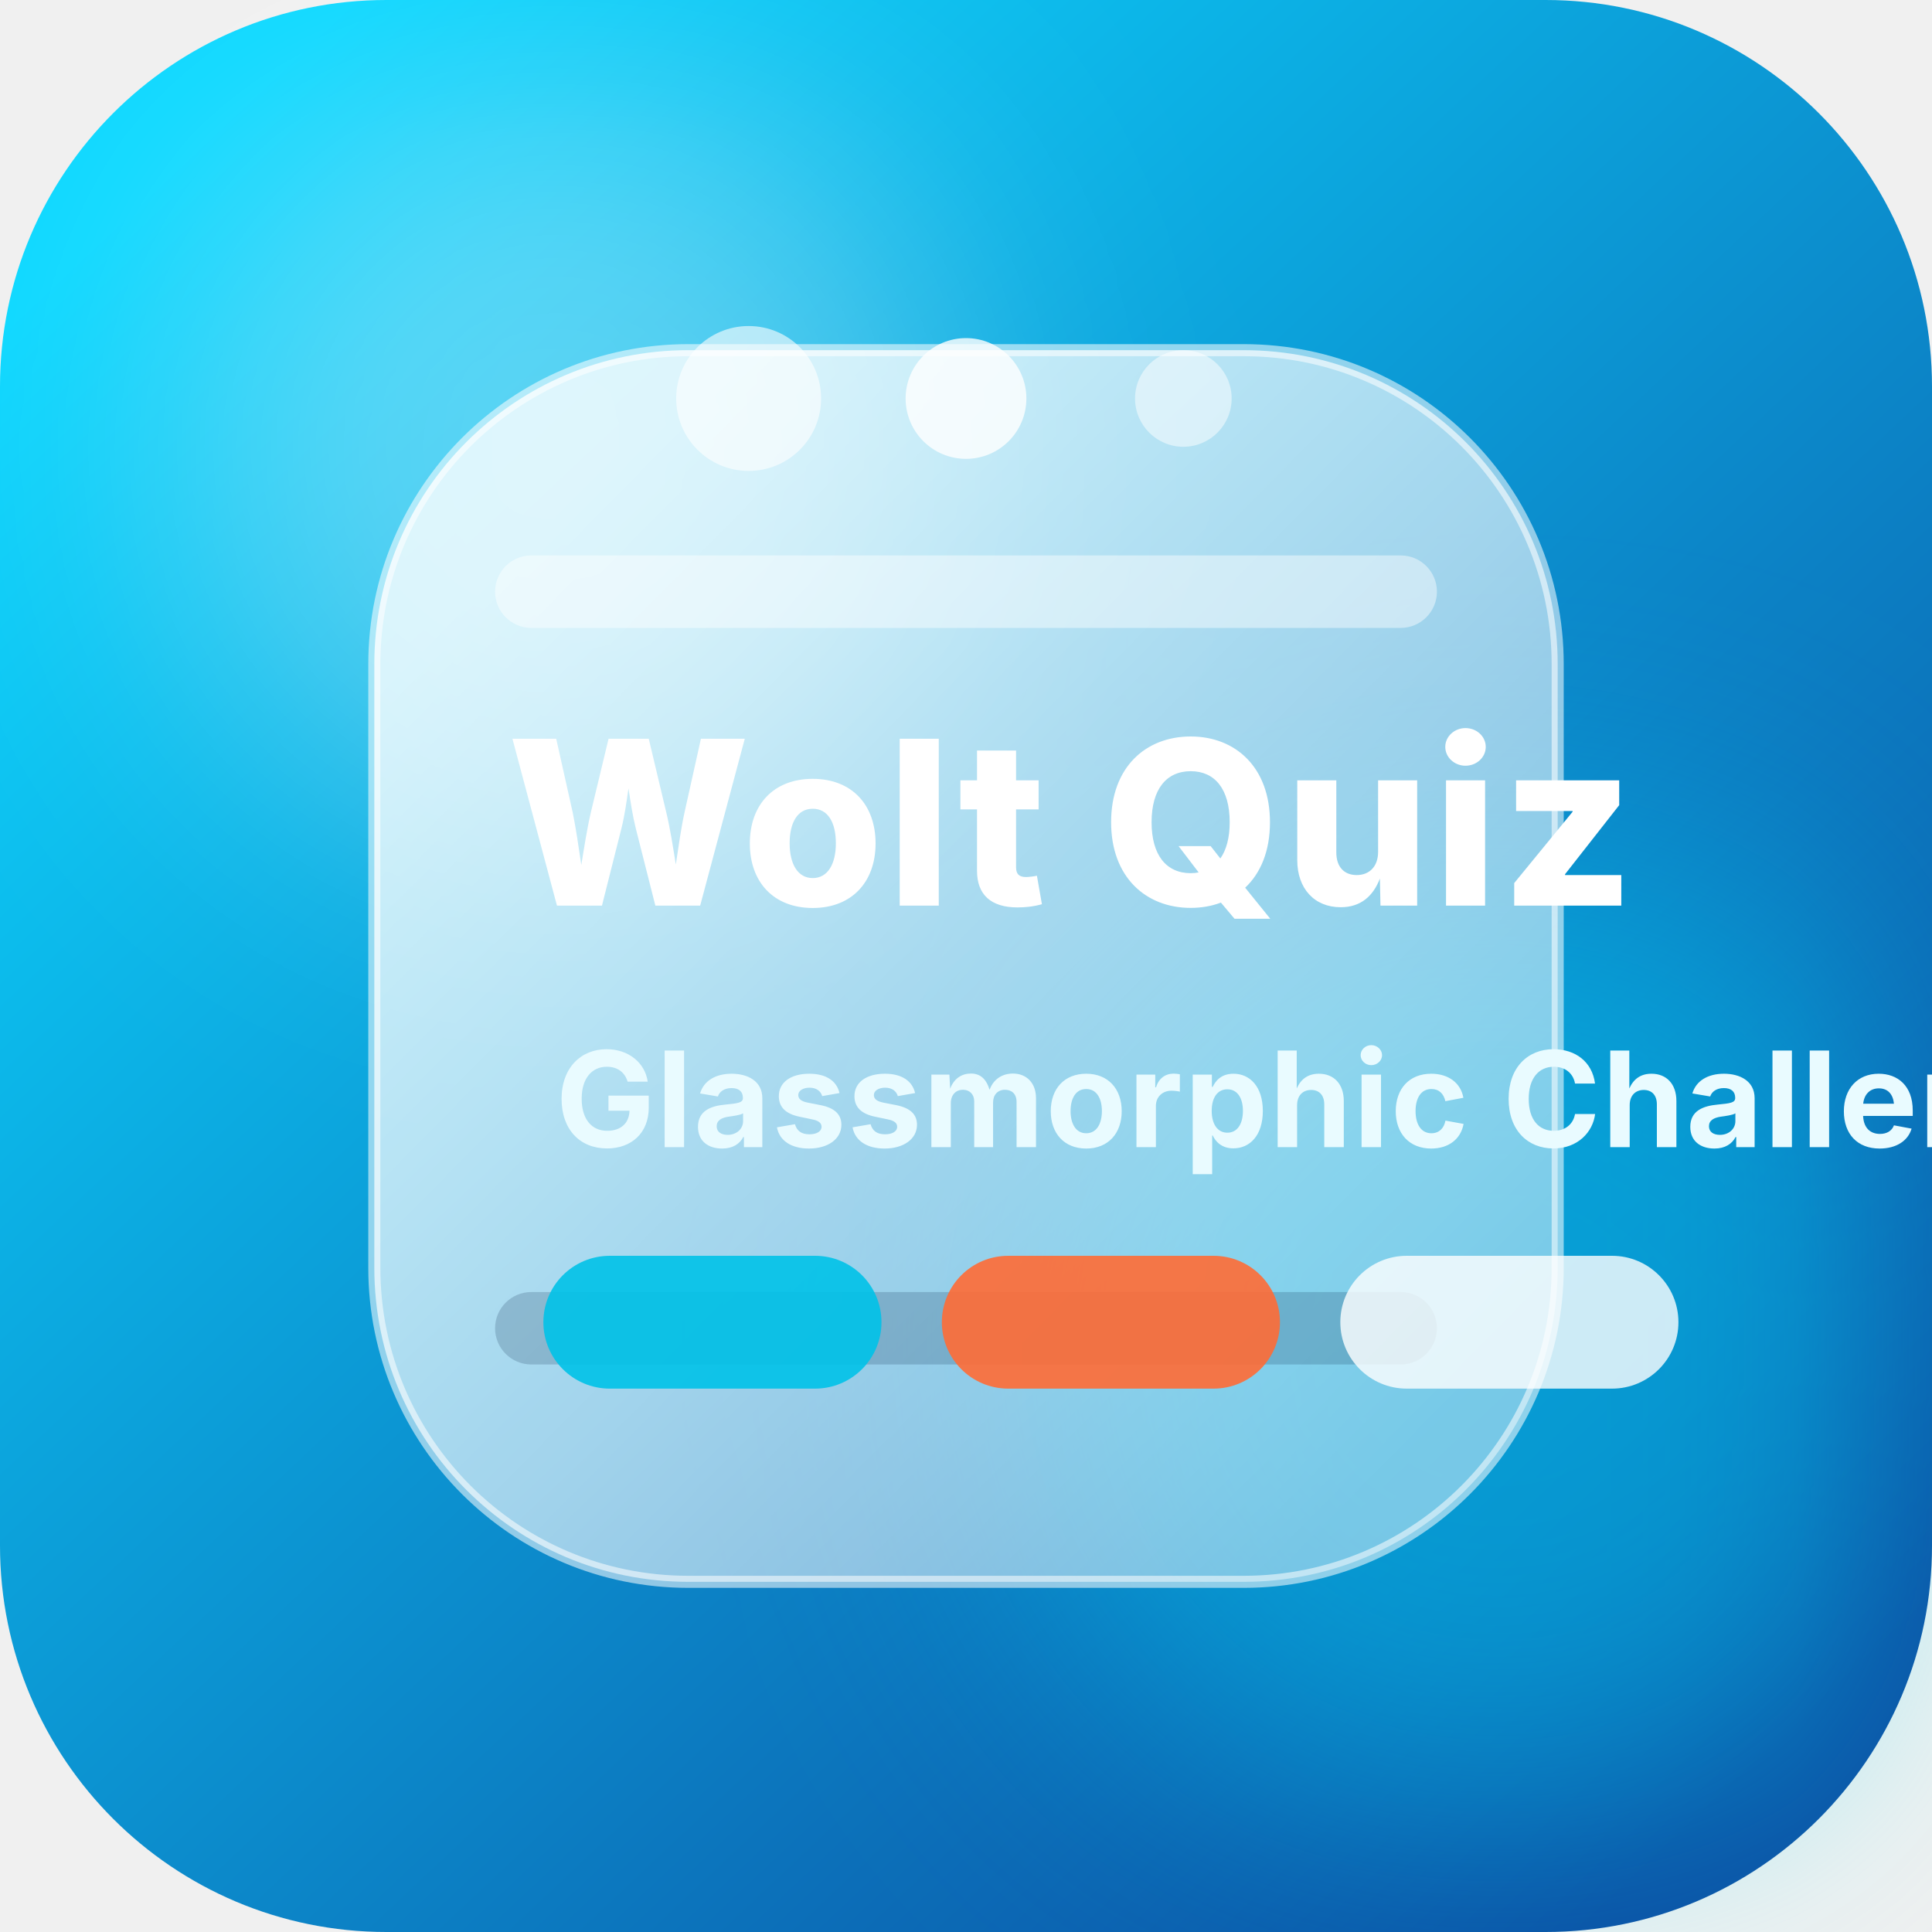
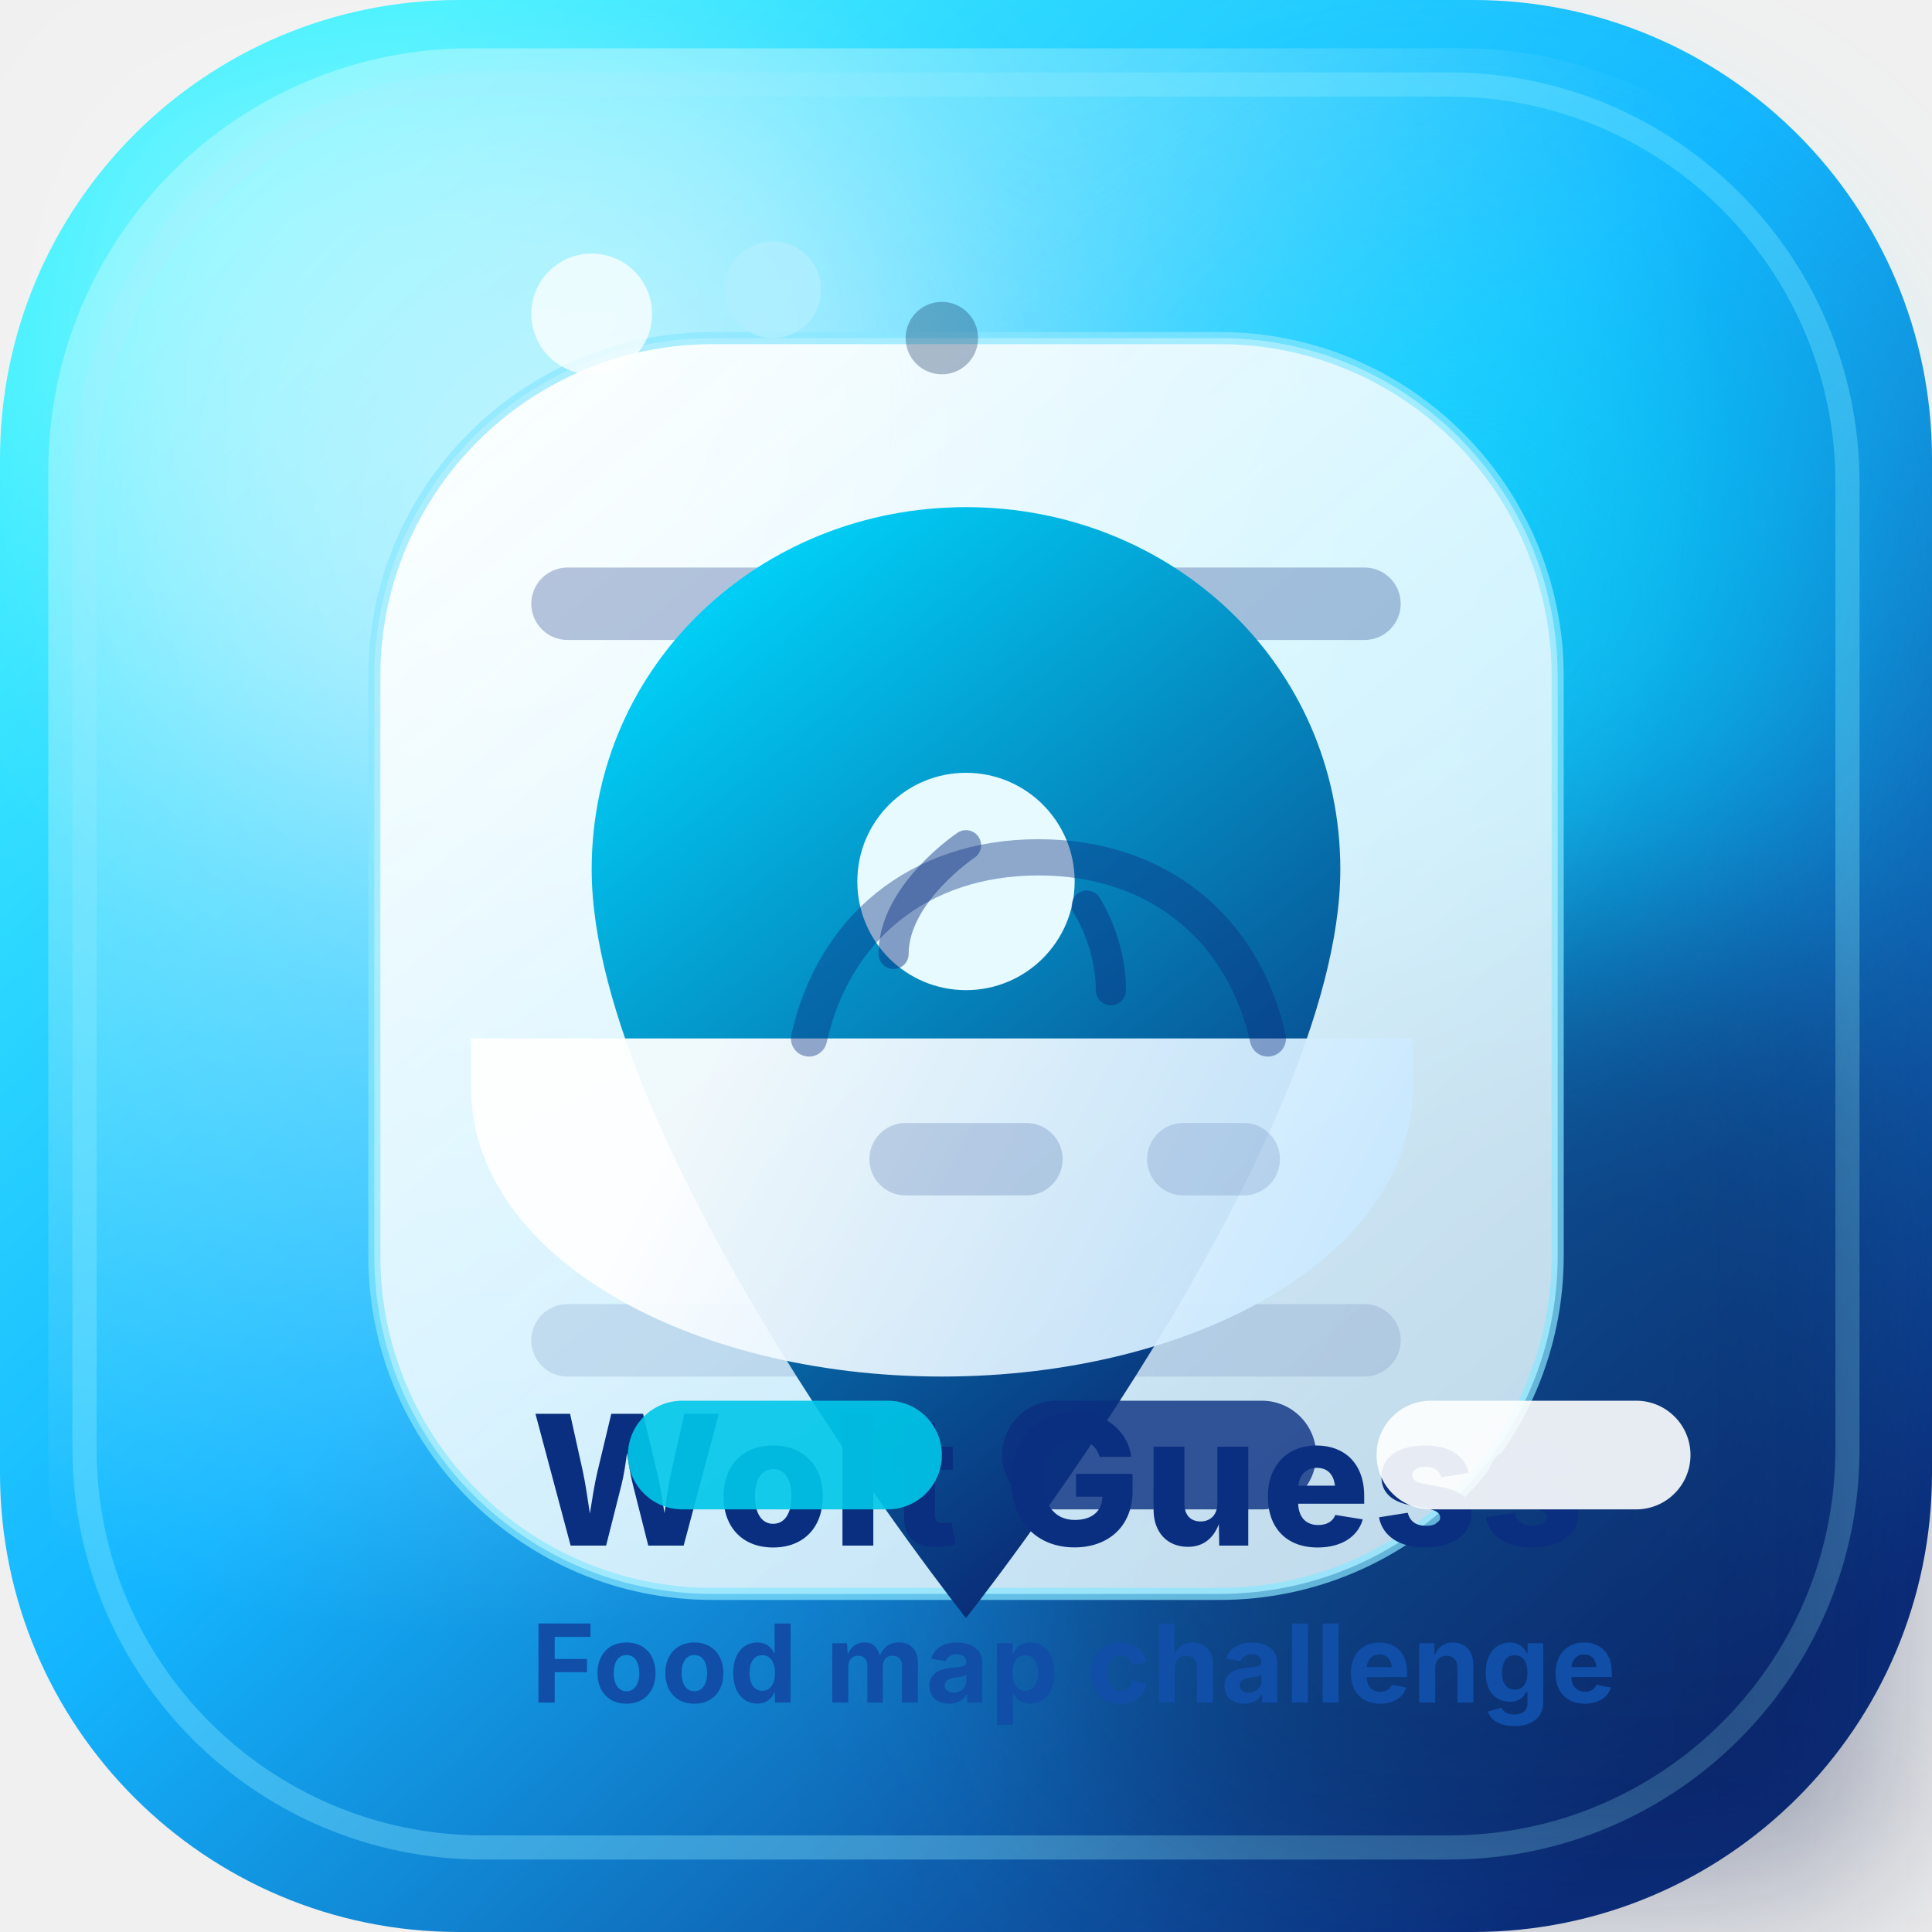
<svg xmlns="http://www.w3.org/2000/svg" width="320" height="320" viewBox="0 0 320 320" fill="none">
  <defs>
-     <linearGradient id="bg" x1="32" y1="24" x2="288" y2="296" gradientUnits="userSpaceOnUse">
-       <stop stop-color="#0CD8FF" />
-       <stop offset="1" stop-color="#0C4DA2" />
+     <linearGradient id="bg" x1="42" y1="30" x2="284" y2="292" gradientUnits="userSpaceOnUse">
+       <stop stop-color="#3CF0FF" />
+       <stop offset="0.45" stop-color="#14B5FF" />
+       <stop offset="1" stop-color="#0B2E80" />
    </linearGradient>
-     <linearGradient id="glass" x1="90" y1="86" x2="240" y2="234" gradientUnits="userSpaceOnUse">
-       <stop stop-color="#FFFFFF" stop-opacity="0.8" />
-       <stop offset="1" stop-color="#FFFFFF" stop-opacity="0.45" />
+     <radialGradient id="halo" cx="0" cy="0" r="1" gradientUnits="userSpaceOnUse" gradientTransform="translate(96 82) rotate(45) scale(180 200)">
+       <stop stop-color="#FFFFFF" stop-opacity="0.55" />
+       <stop offset="1" stop-color="#FFFFFF" stop-opacity="0" />
+     </radialGradient>
+     <linearGradient id="panel" x1="84" y1="72" x2="240" y2="260" gradientUnits="userSpaceOnUse">
+       <stop stop-color="#FFFFFF" stop-opacity="0.92" />
+       <stop offset="1" stop-color="#DFF6FF" stop-opacity="0.85" />
    </linearGradient>
-     <filter id="blur" x="-40" y="-40" width="400" height="400" filterUnits="userSpaceOnUse" color-interpolation-filters="sRGB">
-       <feGaussianBlur stdDeviation="24" result="blur" />
+     <linearGradient id="pin" x1="112" y1="94" x2="220" y2="228" gradientUnits="userSpaceOnUse">
+       <stop stop-color="#00DAFF" />
+       <stop offset="1" stop-color="#0A2B76" />
+     </linearGradient>
+     <linearGradient id="bowl" x1="120" y1="176" x2="220" y2="228" gradientUnits="userSpaceOnUse">
+       <stop stop-color="#FFFFFF" stop-opacity="0.94" />
+       <stop offset="1" stop-color="#C7E8FF" stop-opacity="0.94" />
+     </linearGradient>
+     <filter id="shadow" x="-40" y="-40" width="400" height="400" color-interpolation-filters="sRGB" filterUnits="userSpaceOnUse">
+       <feGaussianBlur stdDeviation="22" result="blur" />
    </filter>
  </defs>
-   <rect x="0" y="0" width="320" height="320" rx="64" fill="url(#bg)" />
-   <g filter="url(#blur)">
-     <circle cx="92" cy="74" r="64" fill="#FFFFFF" fill-opacity="0.32" />
-     <circle cx="248" cy="222" r="82" fill="#00E2FF" fill-opacity="0.42" />
+   <rect width="320" height="320" rx="76" fill="url(#bg)" />
+   <rect x="8" y="8" width="304" height="304" rx="70" fill="url(#halo)" />
+   <rect x="14" y="14" width="292" height="292" rx="66" stroke="#8CEBFF" stroke-opacity="0.35" stroke-width="4" />
+   <g filter="url(#shadow)">
+     <circle cx="76" cy="62" r="70" fill="#FFFFFF" fill-opacity="0.32" />
+     <circle cx="260" cy="246" r="90" fill="#0B1C4A" fill-opacity="0.42" />
+     <circle cx="240" cy="96" r="60" fill="#00E2FF" fill-opacity="0.52" />
  </g>
-   <rect x="62" y="58" width="196" height="204" rx="52" fill="url(#glass)" stroke="#FFFFFF" stroke-opacity="0.55" stroke-width="2" />
-   <rect x="82" y="92" width="156" height="12" rx="6" fill="#FFFFFF" fill-opacity="0.45" />
-   <rect x="82" y="214" width="156" height="12" rx="6" fill="#001F3F" fill-opacity="0.18" />
-   <g fill="#FFFFFF">
-     <circle cx="124" cy="66" r="12" fill-opacity="0.6" />
-     <circle cx="160" cy="66" r="10" fill-opacity="0.8" />
-     <circle cx="196" cy="66" r="8" fill-opacity="0.5" />
+   <rect x="62" y="56" width="196" height="208" rx="56" fill="url(#panel)" stroke="#8AE7FF" stroke-opacity="0.7" stroke-width="2" />
+   <rect x="88" y="94" width="144" height="12" rx="6" fill="#0A2E80" fill-opacity="0.28" />
+   <rect x="88" y="216" width="144" height="12" rx="6" fill="#0A2E80" fill-opacity="0.12" />
+   <g transform="translate(0 -4)">
+     <path d="M160 88c-34 0-62 26-62 60 0 46 62 124 62 124s62-78 62-124c0-34-28-60-62-60z" fill="url(#pin)" />
+     <circle cx="160" cy="150" r="18" fill="#E6FAFF" />
+     <path d="M126 176h108v8c0 28-36 48-78 48s-78-20-78-48v-8h48z" fill="url(#bowl)" />
+     <path d="M134 176c4-18 18-30 38-30s34 12 38 30" stroke="#0A2E80" stroke-width="6" stroke-linecap="round" stroke-opacity="0.4" />
+     <path d="M148 162c0-10 12-18 12-18" stroke="#0A2E80" stroke-width="5" stroke-linecap="round" stroke-opacity="0.45" />
+     <path d="M180 154s4 6 4 14" stroke="#0A2E80" stroke-width="5" stroke-linecap="round" stroke-opacity="0.45" />
+     <rect x="144" y="190" width="32" height="12" rx="6" fill="#0A2E80" fill-opacity="0.18" />
+     <rect x="190" y="190" width="22" height="12" rx="6" fill="#0A2E80" fill-opacity="0.14" />
  </g>
-   <text x="84" y="150" fill="#FFFFFF" font-family="'Inter', 'Segoe UI', system-ui" font-size="38" font-weight="800" letter-spacing="0.5">Wolt Quiz</text>
-   <text x="92" y="190" fill="#E9FBFF" font-family="'Inter', 'Segoe UI', system-ui" font-size="22" font-weight="700" letter-spacing="0.2">Glassmorphic Challenge</text>
-   <g transform="translate(90 208)">
-     <rect x="0" y="0" width="56" height="22" rx="11" fill="#00C2E8" opacity="0.9" />
-     <rect x="66" y="0" width="56" height="22" rx="11" fill="#FF6B35" opacity="0.9" />
-     <rect x="132" y="0" width="56" height="22" rx="11" fill="#FFFFFF" opacity="0.8" />
+   <g transform="translate(98 52)">
+     <circle cx="0" cy="0" r="10" fill="#FFFFFF" fill-opacity="0.75" />
+     <circle cx="30" cy="-4" r="8" fill="#B0EEFF" fill-opacity="0.8" />
+     <circle cx="58" cy="4" r="6" fill="#00214E" fill-opacity="0.3" />
+   </g>
+   <text x="88" y="256" fill="#0A2E80" font-family="'Inter','Segoe UI',system-ui" font-size="30" font-weight="800" letter-spacing="0.5">Wolt Guess</text>
+   <text x="88" y="282" fill="#104EA8" font-family="'Inter','Segoe UI',system-ui" font-size="18" font-weight="700" letter-spacing="0.2">Food map challenge</text>
+   <g transform="translate(104 232)">
+     <rect x="0" y="0" width="52" height="18" rx="9" fill="#00C6E8" opacity="0.9" />
+     <rect x="62" y="0" width="52" height="18" rx="9" fill="#0A2E80" opacity="0.8" />
+     <rect x="124" y="0" width="52" height="18" rx="9" fill="#FFFFFF" opacity="0.9" />
  </g>
</svg>
